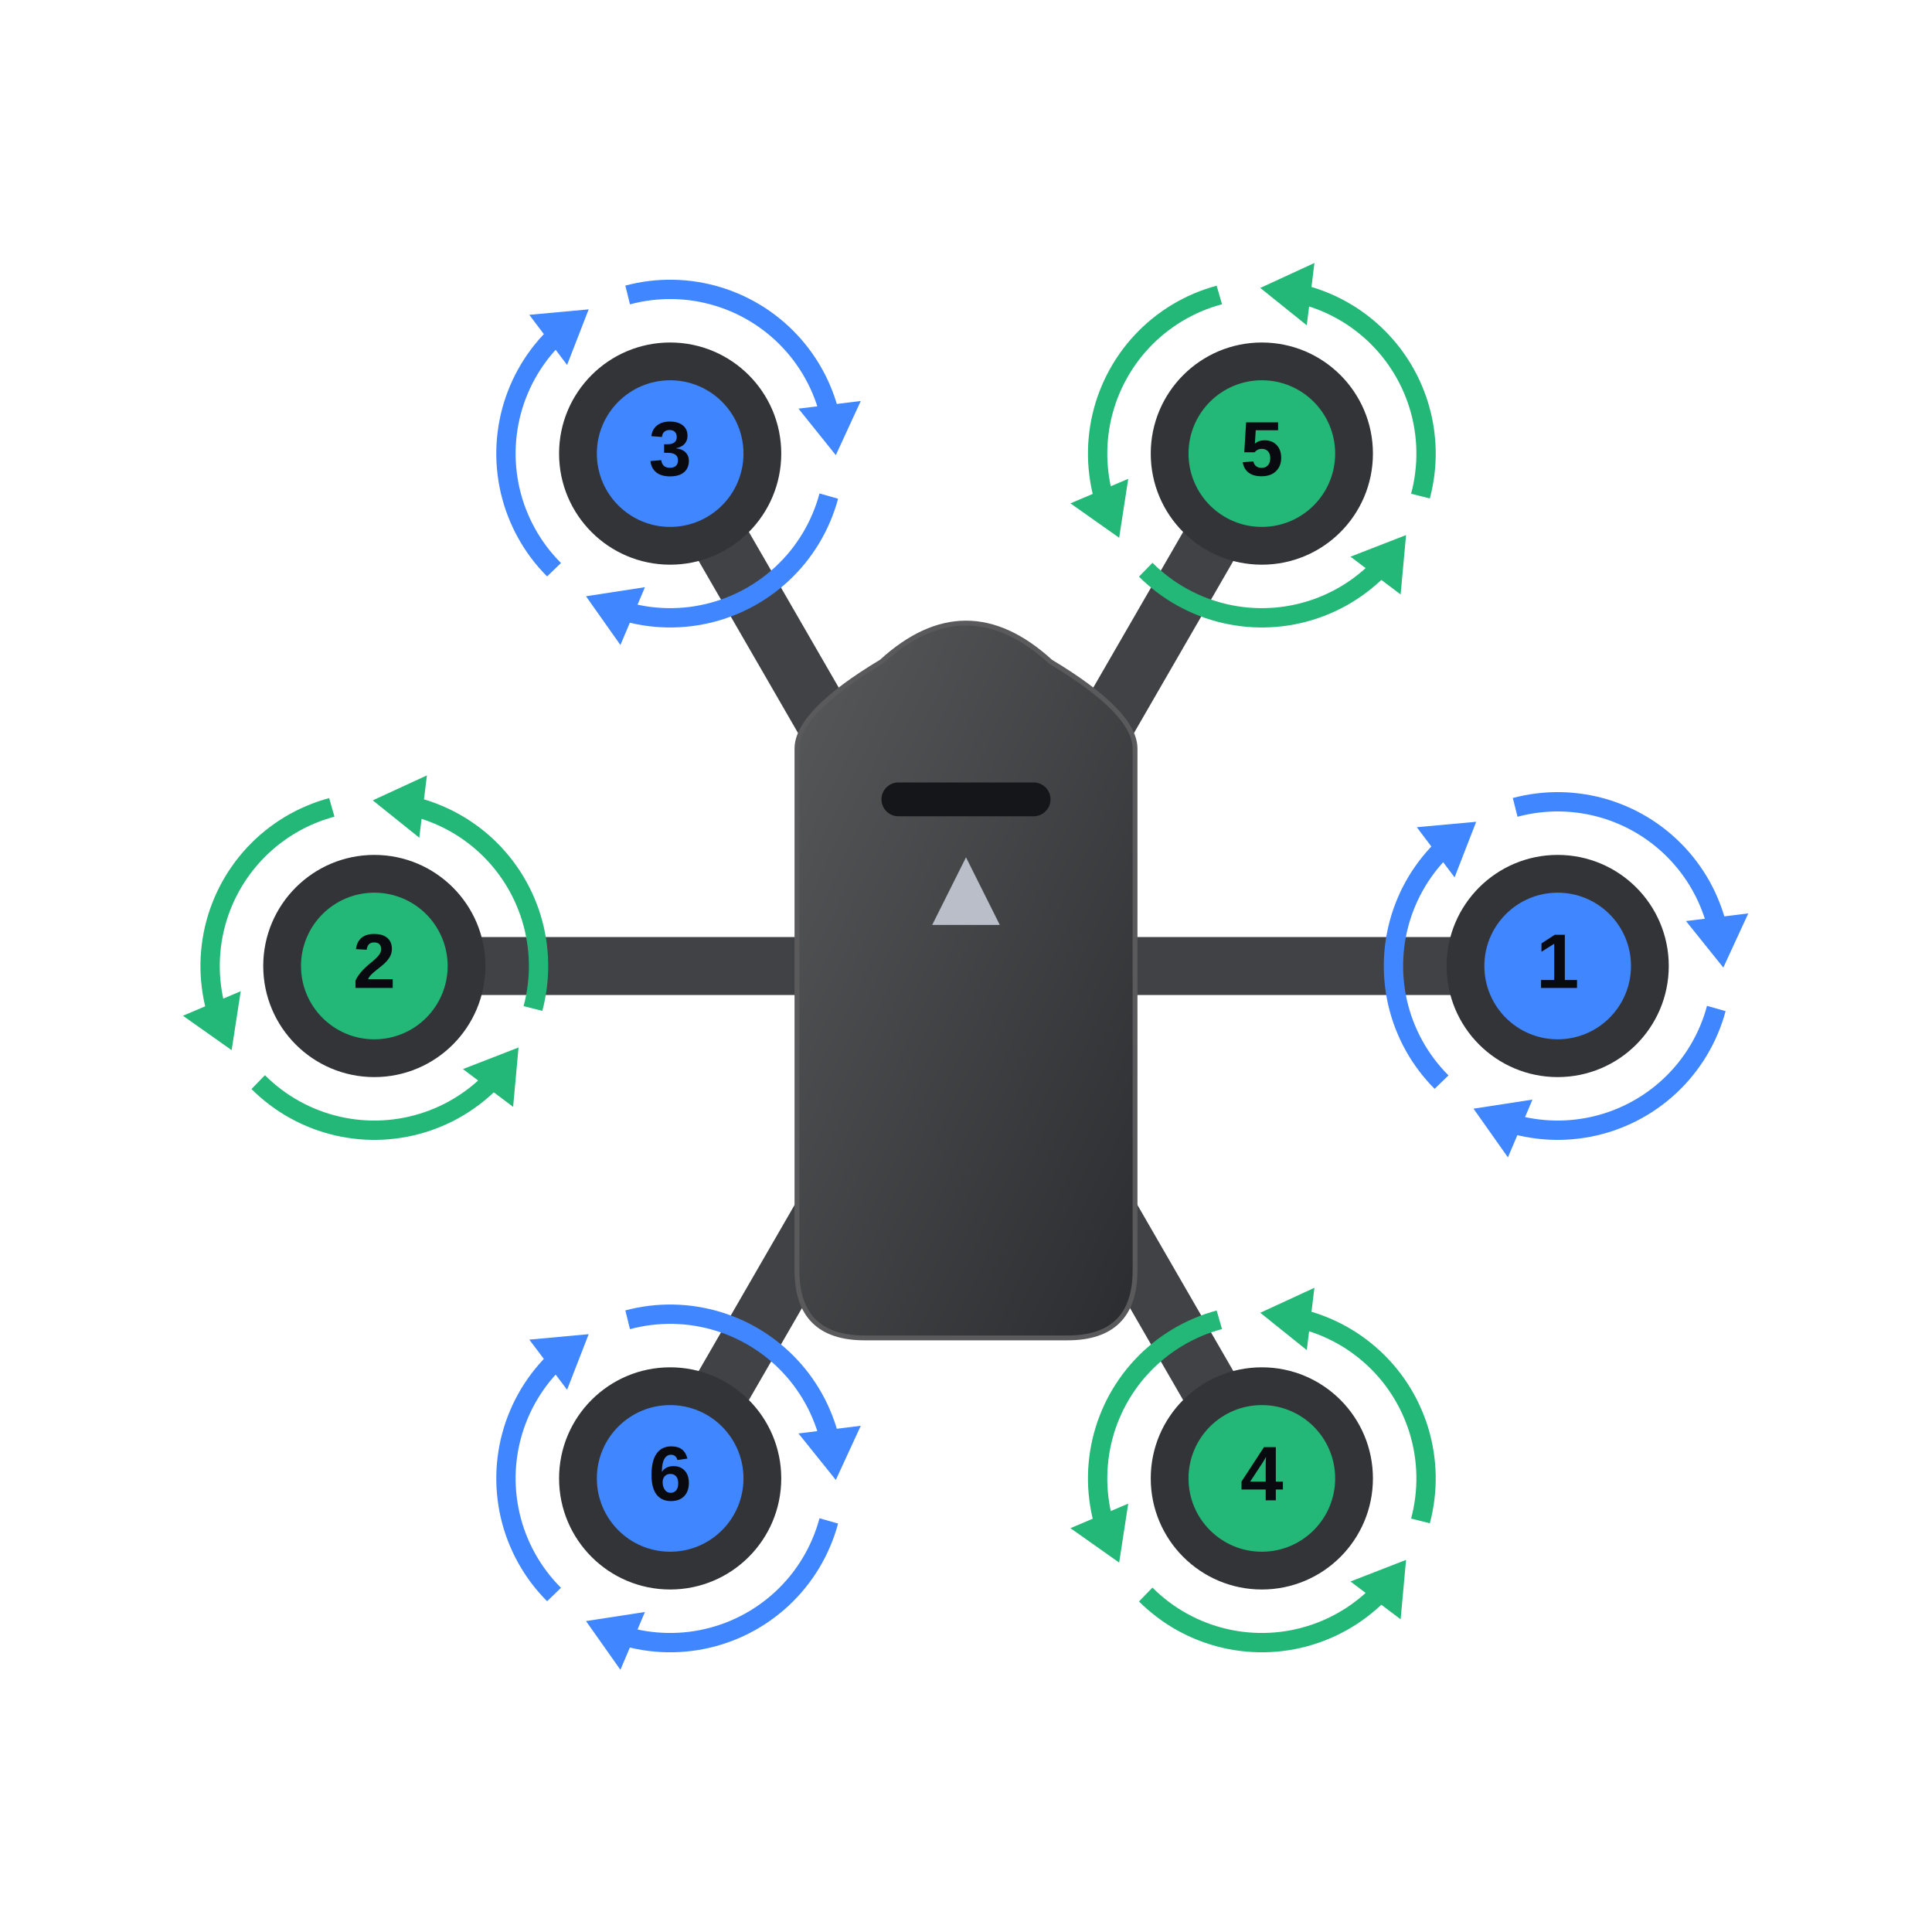
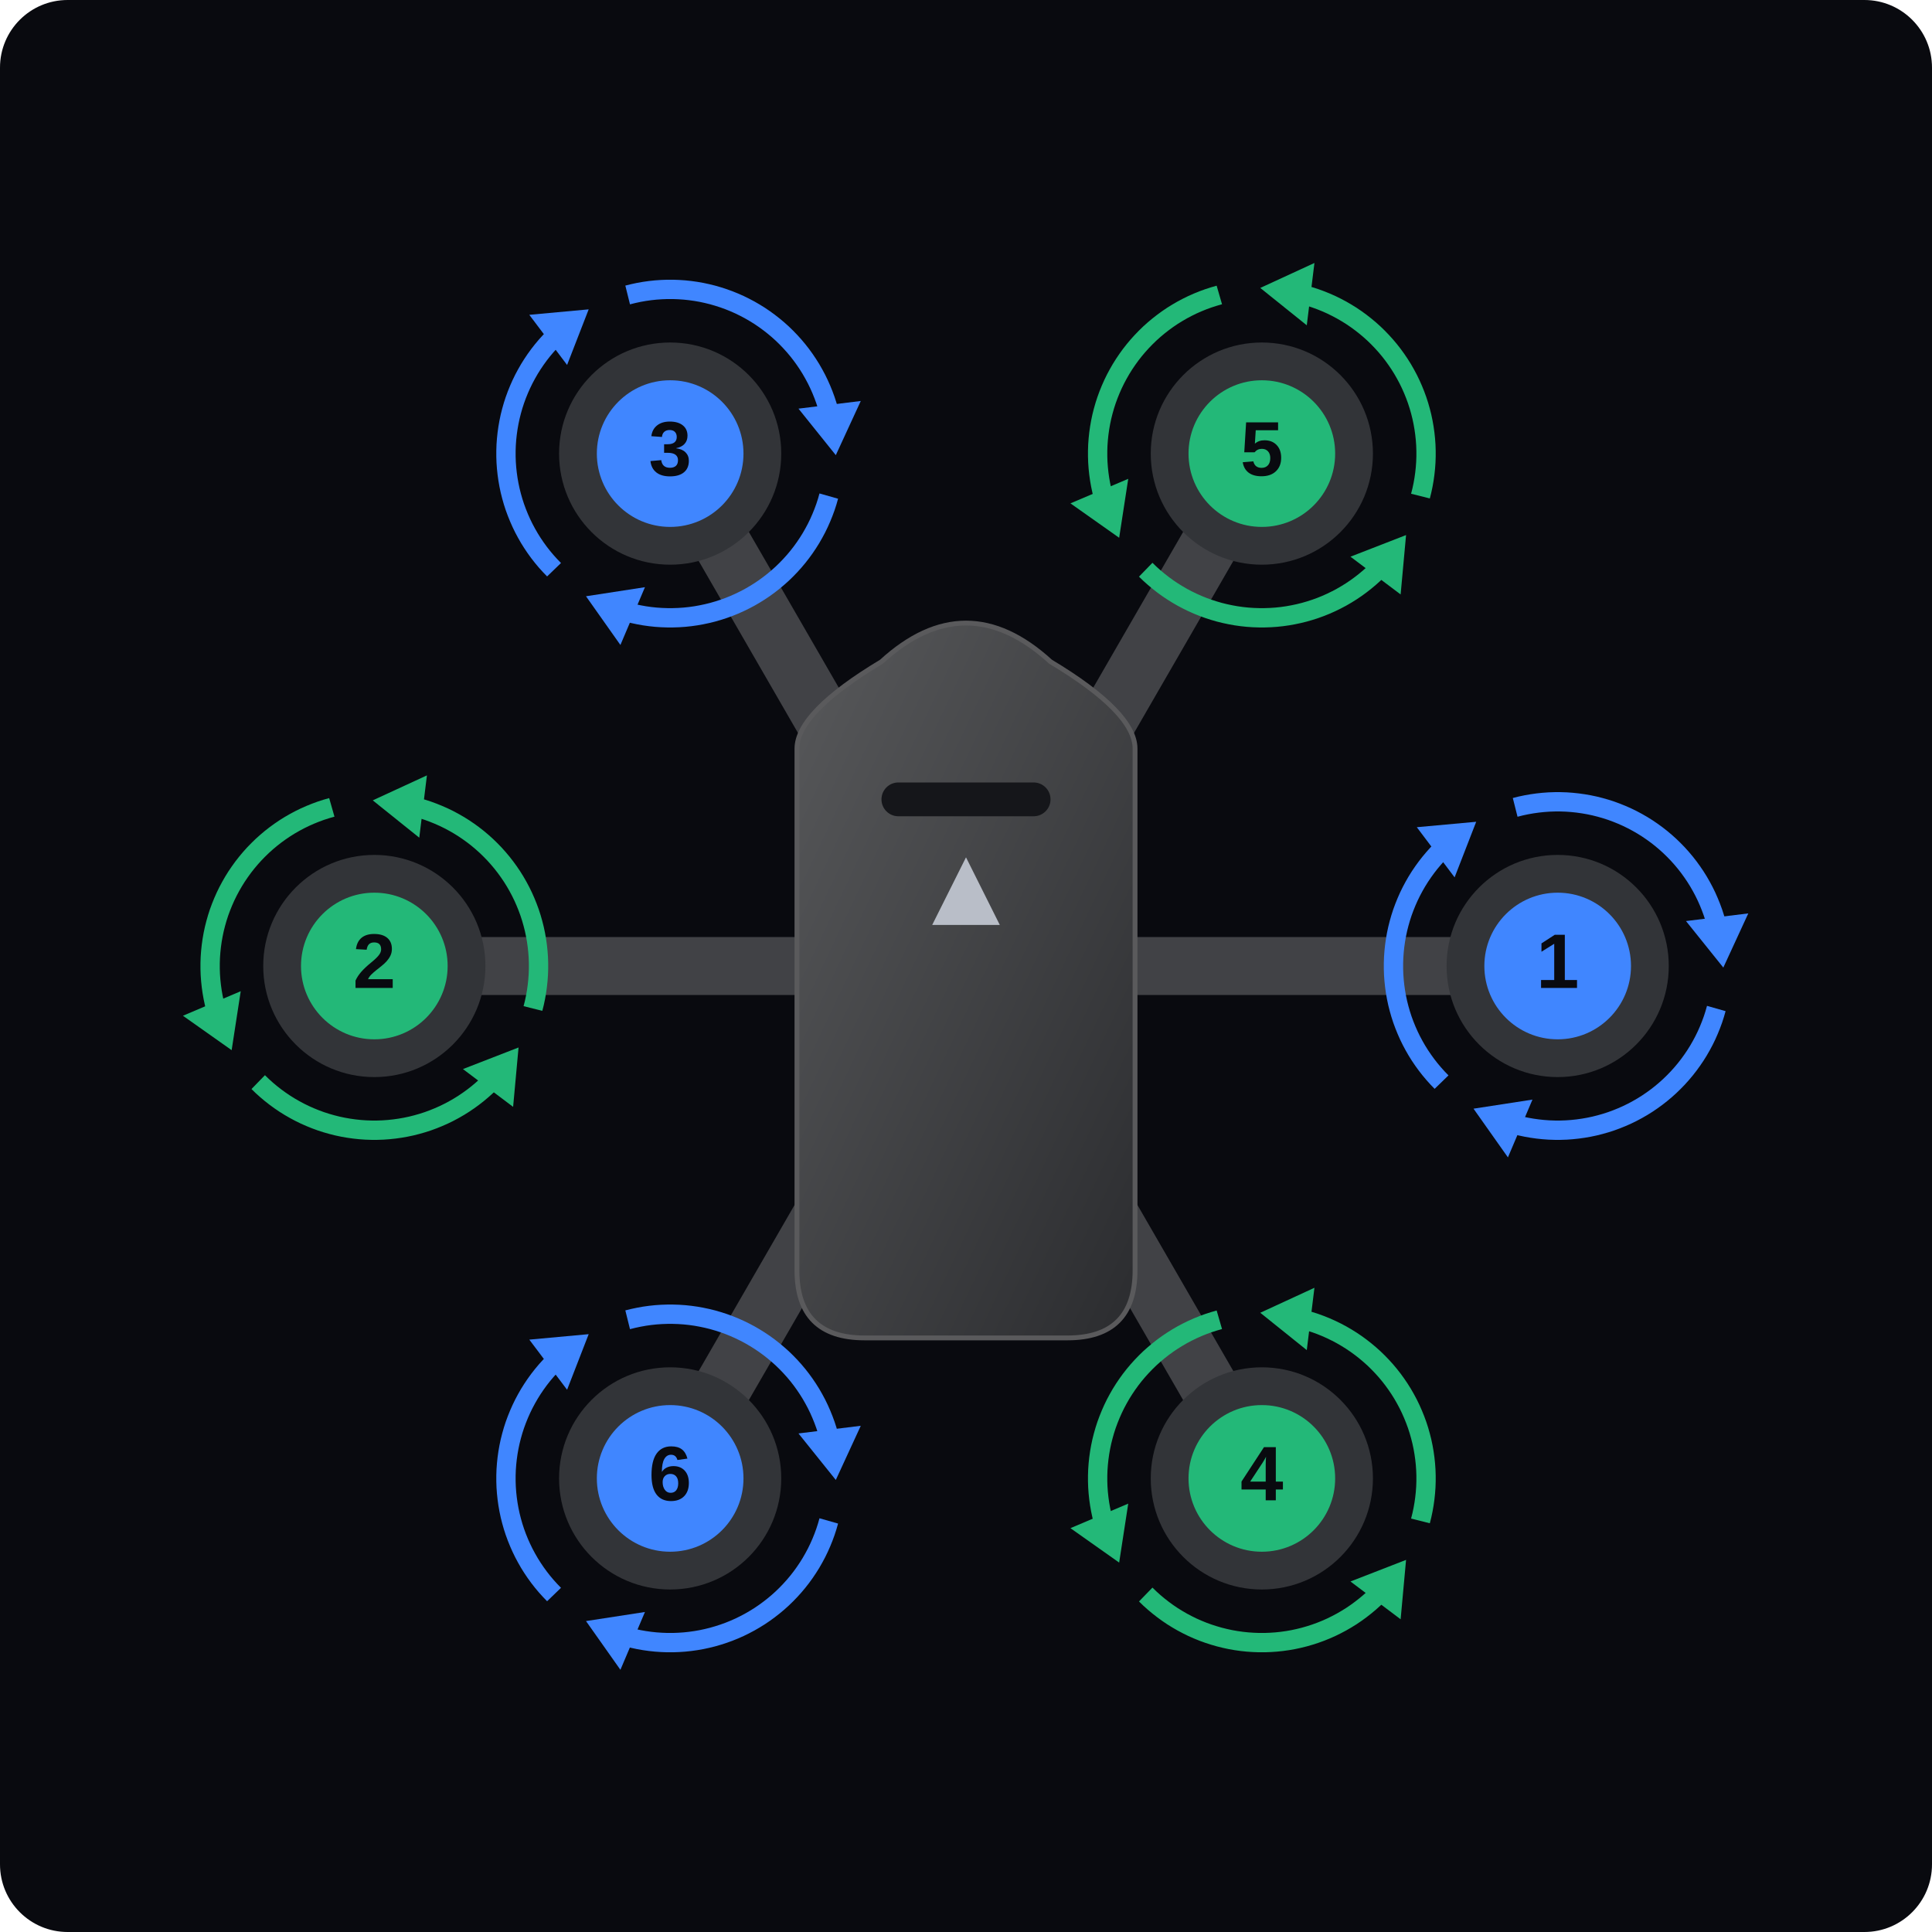
<svg xmlns="http://www.w3.org/2000/svg" width="800" height="800" viewBox="0 0 800 800">
  <defs>
    <linearGradient id="body" x1="0" y1="0" x2="1" y2="1">
      <stop stop-color="#58595b" />
      <stop offset="1" stop-color="#2b2c2f" />
    </linearGradient>
  </defs>
+   <rect width="800" height="800" rx="28" fill="#090a0f" />
  <path d="M 400 400 L 522.5 187.824" stroke="#414246" stroke-width="24" stroke-linecap="round" />
  <path d="M 400 400 L 645.0 400.0" stroke="#414246" stroke-width="24" stroke-linecap="round" />
  <path d="M 400 400 L 522.5 612.176" stroke="#414246" stroke-width="24" stroke-linecap="round" />
  <path d="M 400 400 L 277.5 612.176" stroke="#414246" stroke-width="24" stroke-linecap="round" />
  <path d="M 400 400 L 155.0 400" stroke="#414246" stroke-width="24" stroke-linecap="round" />
  <path d="M 400 400 L 277.5 187.824" stroke="#414246" stroke-width="24" stroke-linecap="round" />
  <path d="M330 335 V310 Q330 295 365 274 Q400 242 435 274 Q470 295 470 310 V526 Q470 554 442 554 H358 Q330 554 330 526 Z" fill="url(#body)" stroke="#5a5a5c" stroke-width="2" />
  <rect x="365" y="324" width="70" height="14" rx="7" fill="#15161a" />
  <circle cx="522.5" cy="187.824" r="46" fill="#323438" />
  <circle cx="522.5" cy="187.824" r="30.36" fill="#23b878" />
  <polyline points="588.18,205.42 588.76,203.12 589.25,200.80 589.66,198.46 589.99,196.11 590.24,193.75 590.41,191.38 590.49,189.01 590.49,186.64 590.41,184.26 590.24,181.90 589.99,179.54 589.66,177.19 589.25,174.85 588.76,172.53 588.18,170.22 587.53,167.94 586.80,165.69 585.98,163.45 585.09,161.25 584.13,159.09 583.09,156.95 581.97,154.86 580.79,152.80 579.53,150.79 578.20,148.82 576.81,146.90 575.35,145.03 573.82,143.21 572.23,141.45 570.58,139.74 568.88,138.09 567.11,136.50 565.29,134.98 563.42,133.52 561.50,132.12 559.54,130.79 557.52,129.54 555.47,128.35 553.37,127.24 551.24,126.19 549.07,125.23 546.87,124.34 544.64,123.53 542.38,122.80 540.10,122.14 537.80,121.57 535.48,121.07 533.14,120.66 530.79,120.33" fill="none" stroke="#23b878" stroke-width="8" />
  <polygon points="521.85,119.23 544.28,108.89 541.11,134.70" fill="#23b878" />
  <polyline points="474.42,235.91 476.12,237.56 477.89,239.14 479.71,240.67 481.58,242.13 483.50,243.53 485.46,244.85 487.48,246.11 489.53,247.30 491.63,248.41 493.76,249.45 495.93,250.42 498.13,251.31 500.36,252.12 502.62,252.85 504.90,253.51 507.20,254.08 509.52,254.57 511.86,254.99 514.21,255.32 516.57,255.57 518.94,255.73 521.31,255.81 523.69,255.81 526.06,255.73 528.43,255.57 530.79,255.32 533.14,254.99 535.48,254.57 537.80,254.08 540.10,253.51 542.38,252.85 544.64,252.12 546.87,251.31 549.07,250.42 551.24,249.45 553.37,248.41 555.47,247.30 557.52,246.11 559.54,244.85 561.50,243.53 563.42,242.13 565.29,240.67 567.11,239.14 568.88,237.56 570.58,235.91 572.23,234.20 573.82,232.44 575.35,230.62 576.81,228.75" fill="none" stroke="#23b878" stroke-width="8" />
  <polygon points="582.22,221.56 579.97,246.15 559.20,230.51" fill="#23b878" />
  <polyline points="504.90,122.14 502.62,122.80 500.36,123.53 498.13,124.34 495.93,125.23 493.76,126.19 491.63,127.24 489.53,128.35 487.48,129.54 485.46,130.79 483.50,132.12 481.58,133.52 479.71,134.98 477.89,136.50 476.12,138.09 474.42,139.74 472.77,141.45 471.18,143.21 469.65,145.03 468.19,146.90 466.80,148.82 465.47,150.79 464.21,152.80 463.03,154.86 461.91,156.95 460.87,159.09 459.91,161.25 459.02,163.45 458.20,165.69 457.47,167.94 456.82,170.22 456.24,172.53 455.75,174.85 455.34,177.19 455.01,179.54 454.76,181.90 454.59,184.26 454.51,186.64 454.51,189.01 454.59,191.38 454.76,193.75 455.01,196.11 455.34,198.46 455.75,200.80 456.24,203.12 456.82,205.42 457.47,207.71 458.20,209.96 459.02,212.19 459.91,214.39" fill="none" stroke="#23b878" stroke-width="8" />
  <polygon points="463.42,222.68 443.25,208.43 467.18,198.27" fill="#23b878" />
  <text x="522.5" y="187.824" text-anchor="middle" dominant-baseline="middle" fill="#090a0f" font-family="Arial" font-weight="bold" font-size="32">5</text>
  <circle cx="645.0" cy="400.0" r="46" fill="#323438" />
  <circle cx="645.0" cy="400.0" r="30.36" fill="#4086ff" />
  <polyline points="710.68,417.60 710.03,419.88 709.30,422.14 708.48,424.37 707.59,426.57 706.63,428.74 705.59,430.87 704.47,432.97 703.29,435.02 702.03,437.04 700.70,439.00 699.31,440.92 697.85,442.79 696.32,444.61 694.73,446.38 693.08,448.08 691.38,449.73 689.61,451.32 687.79,452.85 685.92,454.31 684.00,455.70 682.04,457.03 680.02,458.29 677.97,459.47 675.87,460.59 673.74,461.63 671.57,462.59 669.37,463.48 667.14,464.30 664.88,465.03 662.60,465.68 660.30,466.26 657.98,466.75 655.64,467.16 653.29,467.49 650.93,467.74 648.56,467.91 646.19,467.99 643.81,467.99 641.44,467.91 639.07,467.74 636.71,467.49 634.36,467.16 632.02,466.75 629.70,466.26 627.40,465.68 625.12,465.03 622.86,464.30 620.63,463.48 618.43,462.59" fill="none" stroke="#4086ff" stroke-width="8" />
  <polygon points="610.15,459.08 624.40,479.25 634.56,455.32" fill="#4086ff" />
  <polyline points="596.92,448.08 595.27,446.38 593.68,444.61 592.15,442.79 590.69,440.92 589.30,439.00 587.97,437.04 586.71,435.02 585.53,432.97 584.41,430.87 583.37,428.74 582.41,426.57 581.52,424.37 580.70,422.14 579.97,419.88 579.32,417.60 578.74,415.30 578.25,412.98 577.84,410.64 577.51,408.29 577.26,405.93 577.09,403.56 577.01,401.19 577.01,398.81 577.09,396.44 577.26,394.07 577.51,391.71 577.84,389.36 578.25,387.02 578.74,384.70 579.32,382.40 579.97,380.12 580.70,377.86 581.52,375.63 582.41,373.43 583.37,371.26 584.41,369.13 585.53,367.03 586.71,364.98 587.97,362.96 589.30,361.00 590.69,359.08 592.15,357.21 593.68,355.39 595.27,353.62 596.92,351.92 598.62,350.27 600.39,348.68 602.21,347.15 604.08,345.69" fill="none" stroke="#4086ff" stroke-width="8" />
  <polygon points="611.26,340.28 586.67,342.53 602.32,363.30" fill="#4086ff" />
  <polyline points="627.40,334.32 629.70,333.74 632.02,333.25 634.36,332.84 636.71,332.51 639.07,332.26 641.44,332.09 643.81,332.01 646.19,332.01 648.56,332.09 650.93,332.26 653.29,332.51 655.64,332.84 657.98,333.25 660.30,333.74 662.60,334.32 664.88,334.97 667.14,335.70 669.37,336.52 671.57,337.41 673.74,338.37 675.87,339.41 677.97,340.53 680.02,341.71 682.04,342.97 684.00,344.30 685.92,345.69 687.79,347.15 689.61,348.68 691.38,350.27 693.08,351.92 694.73,353.62 696.32,355.39 697.85,357.21 699.31,359.08 700.70,361.00 702.03,362.96 703.29,364.98 704.47,367.03 705.59,369.13 706.63,371.26 707.59,373.43 708.48,375.63 709.30,377.86 710.03,380.12 710.68,382.40 711.26,384.70 711.75,387.02 712.16,389.36 712.49,391.71" fill="none" stroke="#4086ff" stroke-width="8" />
  <polygon points="713.59,400.65 723.93,378.22 698.13,381.39" fill="#4086ff" />
  <text x="645.0" y="400.0" text-anchor="middle" dominant-baseline="middle" fill="#090a0f" font-family="Arial" font-weight="bold" font-size="32">1</text>
  <circle cx="522.5" cy="612.176" r="46" fill="#323438" />
  <circle cx="522.5" cy="612.176" r="30.36" fill="#23b878" />
  <polyline points="588.18,629.78 588.76,627.47 589.25,625.15 589.66,622.81 589.99,620.46 590.24,618.10 590.41,615.74 590.49,613.36 590.49,610.99 590.41,608.62 590.24,606.25 589.99,603.89 589.66,601.54 589.25,599.20 588.76,596.88 588.18,594.58 587.53,592.29 586.80,590.04 585.98,587.81 585.09,585.61 584.13,583.44 583.09,581.30 581.97,579.21 580.79,577.15 579.53,575.14 578.20,573.17 576.81,571.25 575.35,569.38 573.82,567.56 572.23,565.80 570.58,564.09 568.88,562.44 567.11,560.86 565.29,559.33 563.42,557.87 561.50,556.47 559.54,555.15 557.52,553.89 555.47,552.70 553.37,551.59 551.24,550.55 549.07,549.58 546.87,548.69 544.64,547.88 542.38,547.15 540.10,546.49 537.80,545.92 535.48,545.43 533.14,545.01 530.79,544.68" fill="none" stroke="#23b878" stroke-width="8" />
  <polygon points="521.85,543.59 544.28,533.24 541.11,559.05" fill="#23b878" />
  <polyline points="474.42,660.26 476.12,661.91 477.89,663.50 479.71,665.02 481.58,666.48 483.50,667.88 485.46,669.21 487.48,670.46 489.53,671.65 491.63,672.76 493.76,673.81 495.93,674.77 498.13,675.66 500.36,676.47 502.62,677.20 504.90,677.86 507.20,678.43 509.52,678.93 511.86,679.34 514.21,679.67 516.57,679.92 518.94,680.08 521.31,680.17 523.69,680.17 526.06,680.08 528.43,679.92 530.79,679.67 533.14,679.34 535.48,678.93 537.80,678.43 540.10,677.86 542.38,677.20 544.64,676.47 546.87,675.66 549.07,674.77 551.24,673.81 553.37,672.76 555.47,671.65 557.52,670.46 559.54,669.21 561.50,667.88 563.42,666.48 565.29,665.02 567.11,663.50 568.88,661.91 570.58,660.26 572.23,658.55 573.82,656.79 575.35,654.97 576.81,653.10" fill="none" stroke="#23b878" stroke-width="8" />
  <polygon points="582.22,645.91 579.97,670.51 559.20,654.86" fill="#23b878" />
  <polyline points="504.90,546.49 502.62,547.15 500.36,547.88 498.13,548.69 495.93,549.58 493.76,550.55 491.63,551.59 489.53,552.70 487.48,553.89 485.46,555.15 483.50,556.47 481.58,557.87 479.71,559.33 477.89,560.86 476.12,562.44 474.42,564.09 472.77,565.80 471.18,567.56 469.65,569.38 468.19,571.25 466.80,573.17 465.47,575.14 464.21,577.15 463.03,579.21 461.91,581.30 460.87,583.44 459.91,585.61 459.02,587.81 458.20,590.04 457.47,592.29 456.82,594.58 456.24,596.88 455.75,599.20 455.34,601.54 455.01,603.89 454.76,606.25 454.59,608.62 454.51,610.99 454.51,613.36 454.59,615.74 454.76,618.10 455.01,620.46 455.34,622.81 455.75,625.15 456.24,627.47 456.82,629.78 457.47,632.06 458.20,634.31 459.02,636.55 459.91,638.75" fill="none" stroke="#23b878" stroke-width="8" />
  <polygon points="463.42,647.03 443.25,632.78 467.18,622.62" fill="#23b878" />
  <text x="522.5" y="612.176" text-anchor="middle" dominant-baseline="middle" fill="#090a0f" font-family="Arial" font-weight="bold" font-size="32">4</text>
  <circle cx="277.5" cy="612.176" r="46" fill="#323438" />
  <circle cx="277.5" cy="612.176" r="30.36" fill="#4086ff" />
  <polyline points="343.18,629.78 342.53,632.06 341.80,634.31 340.98,636.55 340.09,638.75 339.13,640.91 338.09,643.05 336.97,645.14 335.79,647.20 334.53,649.21 333.20,651.18 331.81,653.10 330.35,654.97 328.82,656.79 327.23,658.55 325.58,660.26 323.88,661.91 322.11,663.50 320.29,665.02 318.42,666.48 316.50,667.88 314.54,669.21 312.52,670.46 310.47,671.65 308.37,672.76 306.24,673.81 304.07,674.77 301.87,675.66 299.64,676.47 297.38,677.20 295.10,677.86 292.80,678.43 290.48,678.93 288.14,679.34 285.79,679.67 283.43,679.92 281.06,680.08 278.69,680.17 276.31,680.17 273.94,680.08 271.57,679.92 269.21,679.67 266.86,679.34 264.52,678.93 262.20,678.43 259.90,677.86 257.62,677.20 255.36,676.47 253.13,675.66 250.93,674.77" fill="none" stroke="#4086ff" stroke-width="8" />
  <polygon points="242.65,671.25 256.90,691.43 267.06,667.49" fill="#4086ff" />
  <polyline points="229.42,660.26 227.77,658.55 226.18,656.79 224.65,654.97 223.19,653.10 221.80,651.18 220.47,649.21 219.21,647.20 218.03,645.14 216.91,643.05 215.87,640.91 214.91,638.75 214.02,636.55 213.20,634.31 212.47,632.06 211.82,629.78 211.24,627.47 210.75,625.15 210.34,622.81 210.01,620.46 209.76,618.10 209.59,615.74 209.51,613.36 209.51,610.99 209.59,608.62 209.76,606.25 210.01,603.89 210.34,601.54 210.75,599.20 211.24,596.88 211.82,594.58 212.47,592.29 213.20,590.04 214.02,587.81 214.91,585.61 215.87,583.44 216.91,581.30 218.03,579.21 219.21,577.15 220.47,575.14 221.80,573.17 223.19,571.25 224.65,569.38 226.18,567.56 227.77,565.80 229.42,564.09 231.12,562.44 232.89,560.86 234.71,559.33 236.58,557.87" fill="none" stroke="#4086ff" stroke-width="8" />
  <polygon points="243.76,552.45 219.17,554.71 234.82,575.47" fill="#4086ff" />
  <polyline points="259.90,546.49 262.20,545.92 264.52,545.43 266.86,545.01 269.21,544.68 271.57,544.43 273.94,544.27 276.31,544.19 278.69,544.19 281.06,544.27 283.43,544.43 285.79,544.68 288.14,545.01 290.48,545.43 292.80,545.92 295.10,546.49 297.38,547.15 299.64,547.88 301.87,548.69 304.07,549.58 306.24,550.55 308.37,551.59 310.47,552.70 312.52,553.89 314.54,555.15 316.50,556.47 318.42,557.87 320.29,559.33 322.11,560.86 323.88,562.44 325.58,564.09 327.23,565.80 328.82,567.56 330.35,569.38 331.81,571.25 333.20,573.17 334.53,575.14 335.79,577.15 336.97,579.21 338.09,581.30 339.13,583.44 340.09,585.61 340.98,587.81 341.80,590.04 342.53,592.29 343.18,594.58 343.76,596.88 344.25,599.20 344.66,601.54 344.99,603.89" fill="none" stroke="#4086ff" stroke-width="8" />
  <polygon points="346.09,612.82 356.43,590.39 330.63,593.56" fill="#4086ff" />
  <text x="277.5" y="612.176" text-anchor="middle" dominant-baseline="middle" fill="#090a0f" font-family="Arial" font-weight="bold" font-size="32">6</text>
  <circle cx="155.0" cy="400" r="46" fill="#323438" />
  <circle cx="155.0" cy="400" r="30.36" fill="#23b878" />
  <polyline points="220.68,417.60 221.26,415.30 221.75,412.98 222.16,410.64 222.49,408.29 222.74,405.93 222.91,403.56 222.99,401.19 222.99,398.81 222.91,396.44 222.74,394.07 222.49,391.71 222.16,389.36 221.75,387.02 221.26,384.70 220.68,382.40 220.03,380.12 219.30,377.86 218.48,375.63 217.59,373.43 216.63,371.26 215.59,369.13 214.47,367.03 213.29,364.98 212.03,362.96 210.70,361.00 209.31,359.08 207.85,357.21 206.32,355.39 204.73,353.62 203.08,351.92 201.38,350.27 199.61,348.68 197.79,347.15 195.92,345.69 194.00,344.30 192.04,342.97 190.02,341.71 187.97,340.53 185.87,339.41 183.74,338.37 181.57,337.41 179.37,336.52 177.14,335.70 174.88,334.97 172.60,334.32 170.30,333.74 167.98,333.25 165.64,332.84 163.29,332.51" fill="none" stroke="#23b878" stroke-width="8" />
  <polygon points="154.35,331.41 176.78,321.07 173.61,346.87" fill="#23b878" />
  <polyline points="106.92,448.08 108.62,449.73 110.39,451.32 112.21,452.85 114.08,454.31 116.00,455.70 117.96,457.03 119.98,458.29 122.03,459.47 124.13,460.59 126.26,461.63 128.43,462.59 130.63,463.48 132.86,464.30 135.12,465.03 137.40,465.68 139.70,466.26 142.02,466.75 144.36,467.16 146.71,467.49 149.07,467.74 151.44,467.91 153.81,467.99 156.19,467.99 158.56,467.91 160.93,467.74 163.29,467.49 165.64,467.16 167.98,466.75 170.30,466.26 172.60,465.68 174.88,465.03 177.14,464.30 179.37,463.48 181.57,462.59 183.74,461.63 185.87,460.59 187.97,459.47 190.02,458.29 192.04,457.03 194.00,455.70 195.92,454.31 197.79,452.85 199.61,451.32 201.38,449.73 203.08,448.08 204.73,446.38 206.32,444.61 207.85,442.79 209.31,440.92" fill="none" stroke="#23b878" stroke-width="8" />
  <polygon points="214.72,433.74 212.47,458.33 191.70,442.68" fill="#23b878" />
  <polyline points="137.40,334.32 135.12,334.97 132.86,335.70 130.63,336.52 128.43,337.41 126.26,338.37 124.13,339.41 122.03,340.53 119.98,341.71 117.96,342.97 116.00,344.30 114.08,345.69 112.21,347.15 110.39,348.68 108.62,350.27 106.92,351.92 105.27,353.62 103.68,355.39 102.15,357.21 100.69,359.08 99.30,361.00 97.97,362.96 96.71,364.98 95.53,367.03 94.41,369.13 93.37,371.26 92.41,373.43 91.52,375.63 90.70,377.86 89.97,380.12 89.32,382.40 88.74,384.70 88.25,387.02 87.84,389.36 87.51,391.71 87.26,394.07 87.09,396.44 87.01,398.81 87.01,401.19 87.09,403.56 87.26,405.93 87.51,408.29 87.84,410.64 88.25,412.98 88.74,415.30 89.32,417.60 89.97,419.88 90.70,422.14 91.52,424.37 92.41,426.57" fill="none" stroke="#23b878" stroke-width="8" />
  <polygon points="95.92,434.85 75.75,420.60 99.68,410.44" fill="#23b878" />
  <text x="155.0" y="400" text-anchor="middle" dominant-baseline="middle" fill="#090a0f" font-family="Arial" font-weight="bold" font-size="32">2</text>
  <circle cx="277.5" cy="187.824" r="46" fill="#323438" />
  <circle cx="277.5" cy="187.824" r="30.36" fill="#4086ff" />
  <polyline points="343.18,205.42 342.53,207.71 341.80,209.96 340.98,212.19 340.09,214.39 339.13,216.56 338.09,218.70 336.97,220.79 335.79,222.85 334.53,224.86 333.20,226.83 331.81,228.75 330.35,230.62 328.82,232.44 327.23,234.20 325.58,235.91 323.88,237.56 322.11,239.14 320.29,240.67 318.42,242.13 316.50,243.53 314.54,244.85 312.52,246.11 310.47,247.30 308.37,248.41 306.24,249.45 304.07,250.42 301.87,251.31 299.64,252.12 297.38,252.85 295.10,253.51 292.80,254.08 290.48,254.57 288.14,254.99 285.79,255.32 283.43,255.57 281.06,255.73 278.69,255.81 276.31,255.81 273.94,255.73 271.57,255.57 269.21,255.32 266.86,254.99 264.52,254.57 262.20,254.08 259.90,253.51 257.62,252.85 255.36,252.12 253.13,251.31 250.93,250.42" fill="none" stroke="#4086ff" stroke-width="8" />
  <polygon points="242.65,246.90 256.90,267.07 267.06,243.14" fill="#4086ff" />
  <polyline points="229.42,235.91 227.77,234.20 226.18,232.44 224.65,230.62 223.19,228.75 221.80,226.83 220.47,224.86 219.21,222.85 218.03,220.79 216.91,218.70 215.87,216.56 214.91,214.39 214.02,212.19 213.20,209.96 212.47,207.71 211.82,205.42 211.24,203.12 210.75,200.80 210.34,198.46 210.01,196.11 209.76,193.75 209.59,191.38 209.51,189.01 209.51,186.64 209.59,184.26 209.76,181.90 210.01,179.54 210.34,177.19 210.75,174.85 211.24,172.53 211.82,170.22 212.47,167.94 213.20,165.69 214.02,163.45 214.91,161.25 215.87,159.09 216.91,156.95 218.03,154.86 219.21,152.80 220.47,150.79 221.80,148.82 223.19,146.90 224.65,145.03 226.18,143.21 227.77,141.45 229.42,139.74 231.12,138.09 232.89,136.50 234.71,134.98 236.58,133.52" fill="none" stroke="#4086ff" stroke-width="8" />
  <polygon points="243.76,128.10 219.17,130.36 234.82,151.12" fill="#4086ff" />
  <polyline points="259.90,122.14 262.20,121.57 264.52,121.07 266.86,120.66 269.21,120.33 271.57,120.08 273.94,119.92 276.31,119.83 278.69,119.83 281.06,119.92 283.43,120.08 285.79,120.33 288.14,120.66 290.48,121.07 292.80,121.57 295.10,122.14 297.38,122.80 299.64,123.53 301.87,124.34 304.07,125.23 306.24,126.19 308.37,127.24 310.47,128.35 312.52,129.54 314.54,130.79 316.50,132.12 318.42,133.52 320.29,134.98 322.11,136.50 323.88,138.09 325.58,139.74 327.23,141.45 328.82,143.21 330.35,145.03 331.81,146.90 333.20,148.82 334.53,150.79 335.79,152.80 336.97,154.86 338.09,156.95 339.13,159.09 340.09,161.25 340.98,163.45 341.80,165.69 342.53,167.94 343.18,170.22 343.76,172.53 344.25,174.85 344.66,177.19 344.99,179.54" fill="none" stroke="#4086ff" stroke-width="8" />
  <polygon points="346.09,188.47 356.43,166.04 330.63,169.21" fill="#4086ff" />
  <text x="277.5" y="187.824" text-anchor="middle" dominant-baseline="middle" fill="#090a0f" font-family="Arial" font-weight="bold" font-size="32">3</text>
  <path d="M400 355 L386 383 L414 383 Z" fill="#b9bec8" />
</svg>
